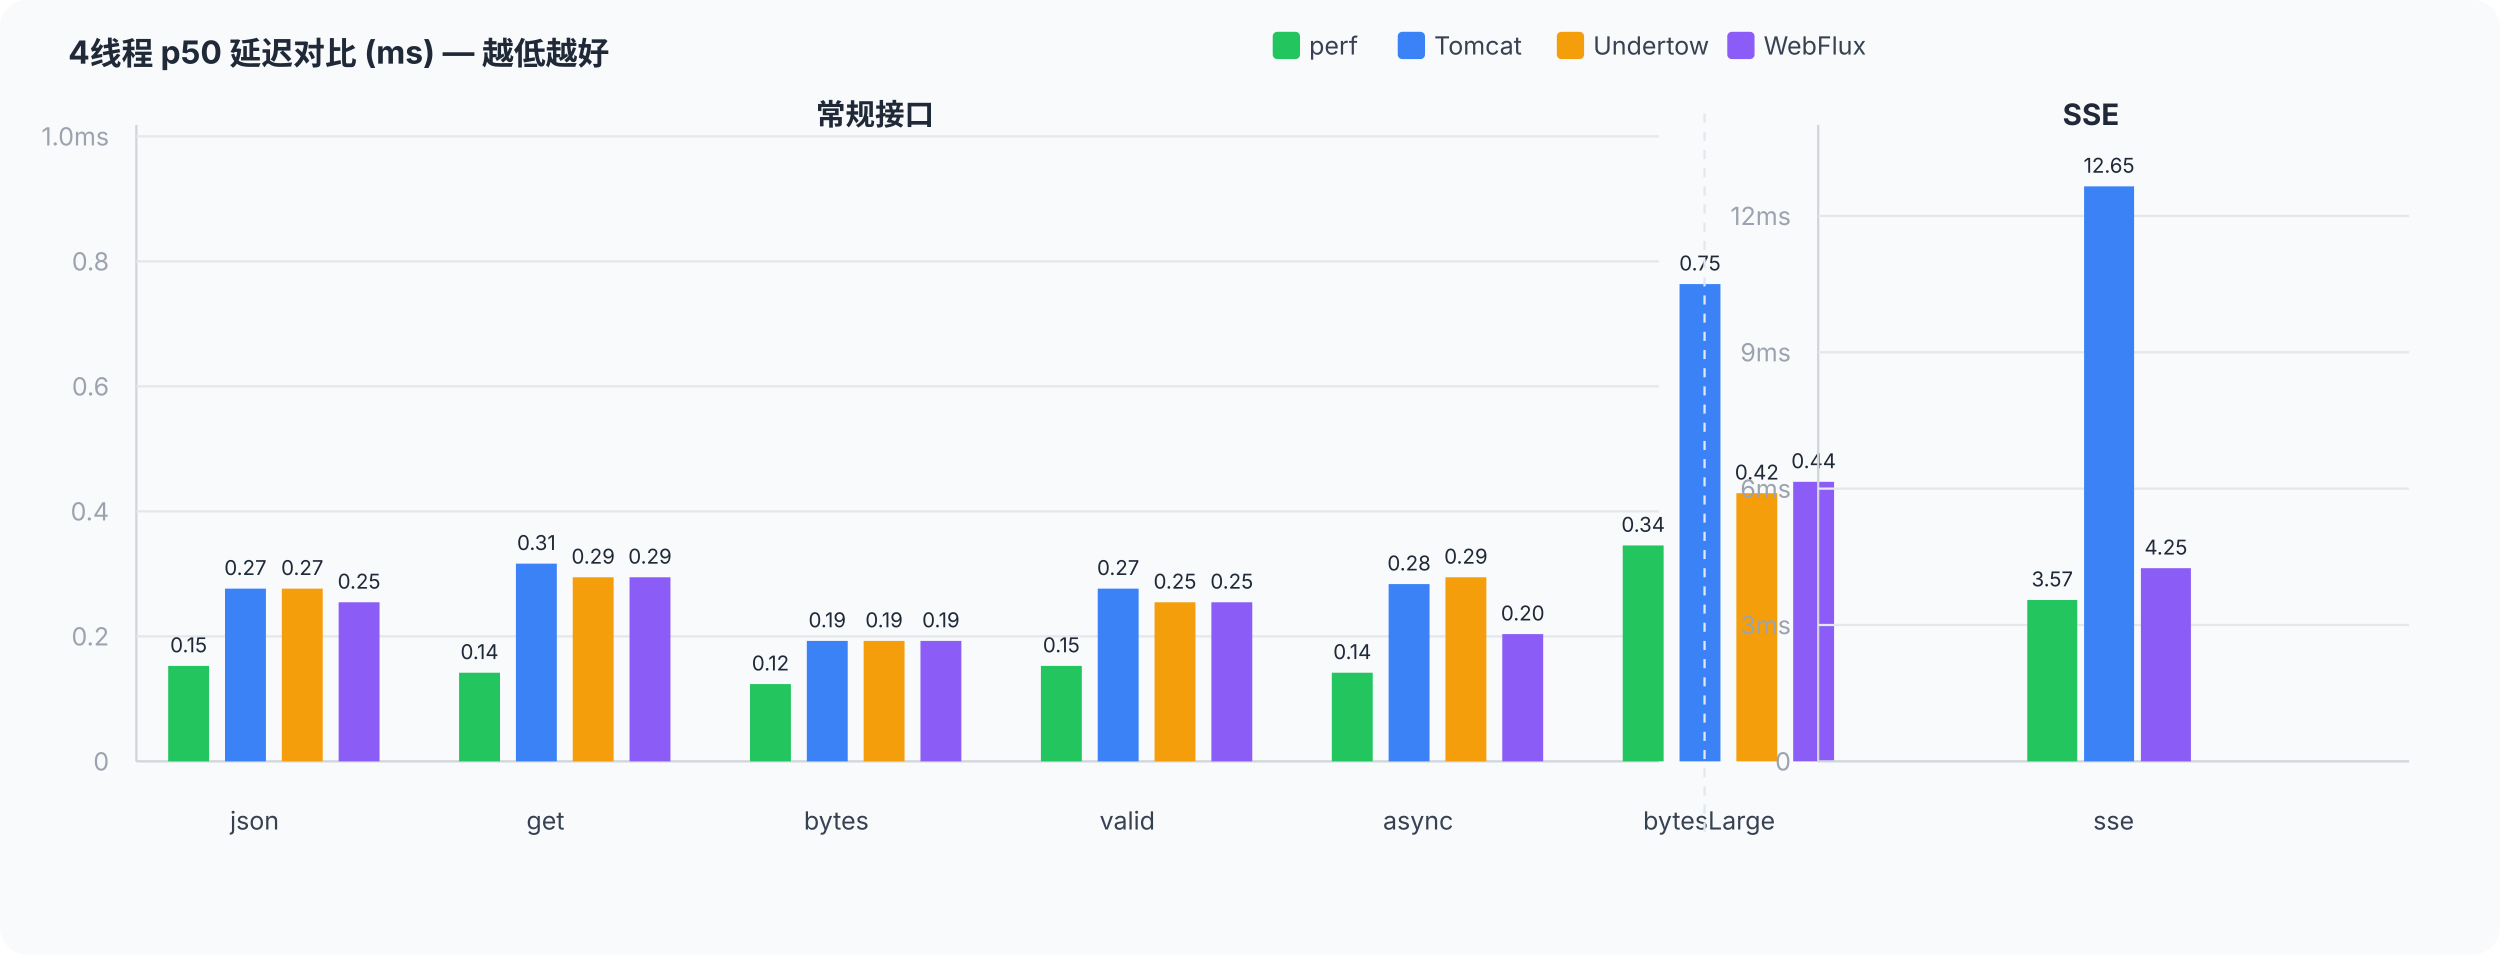
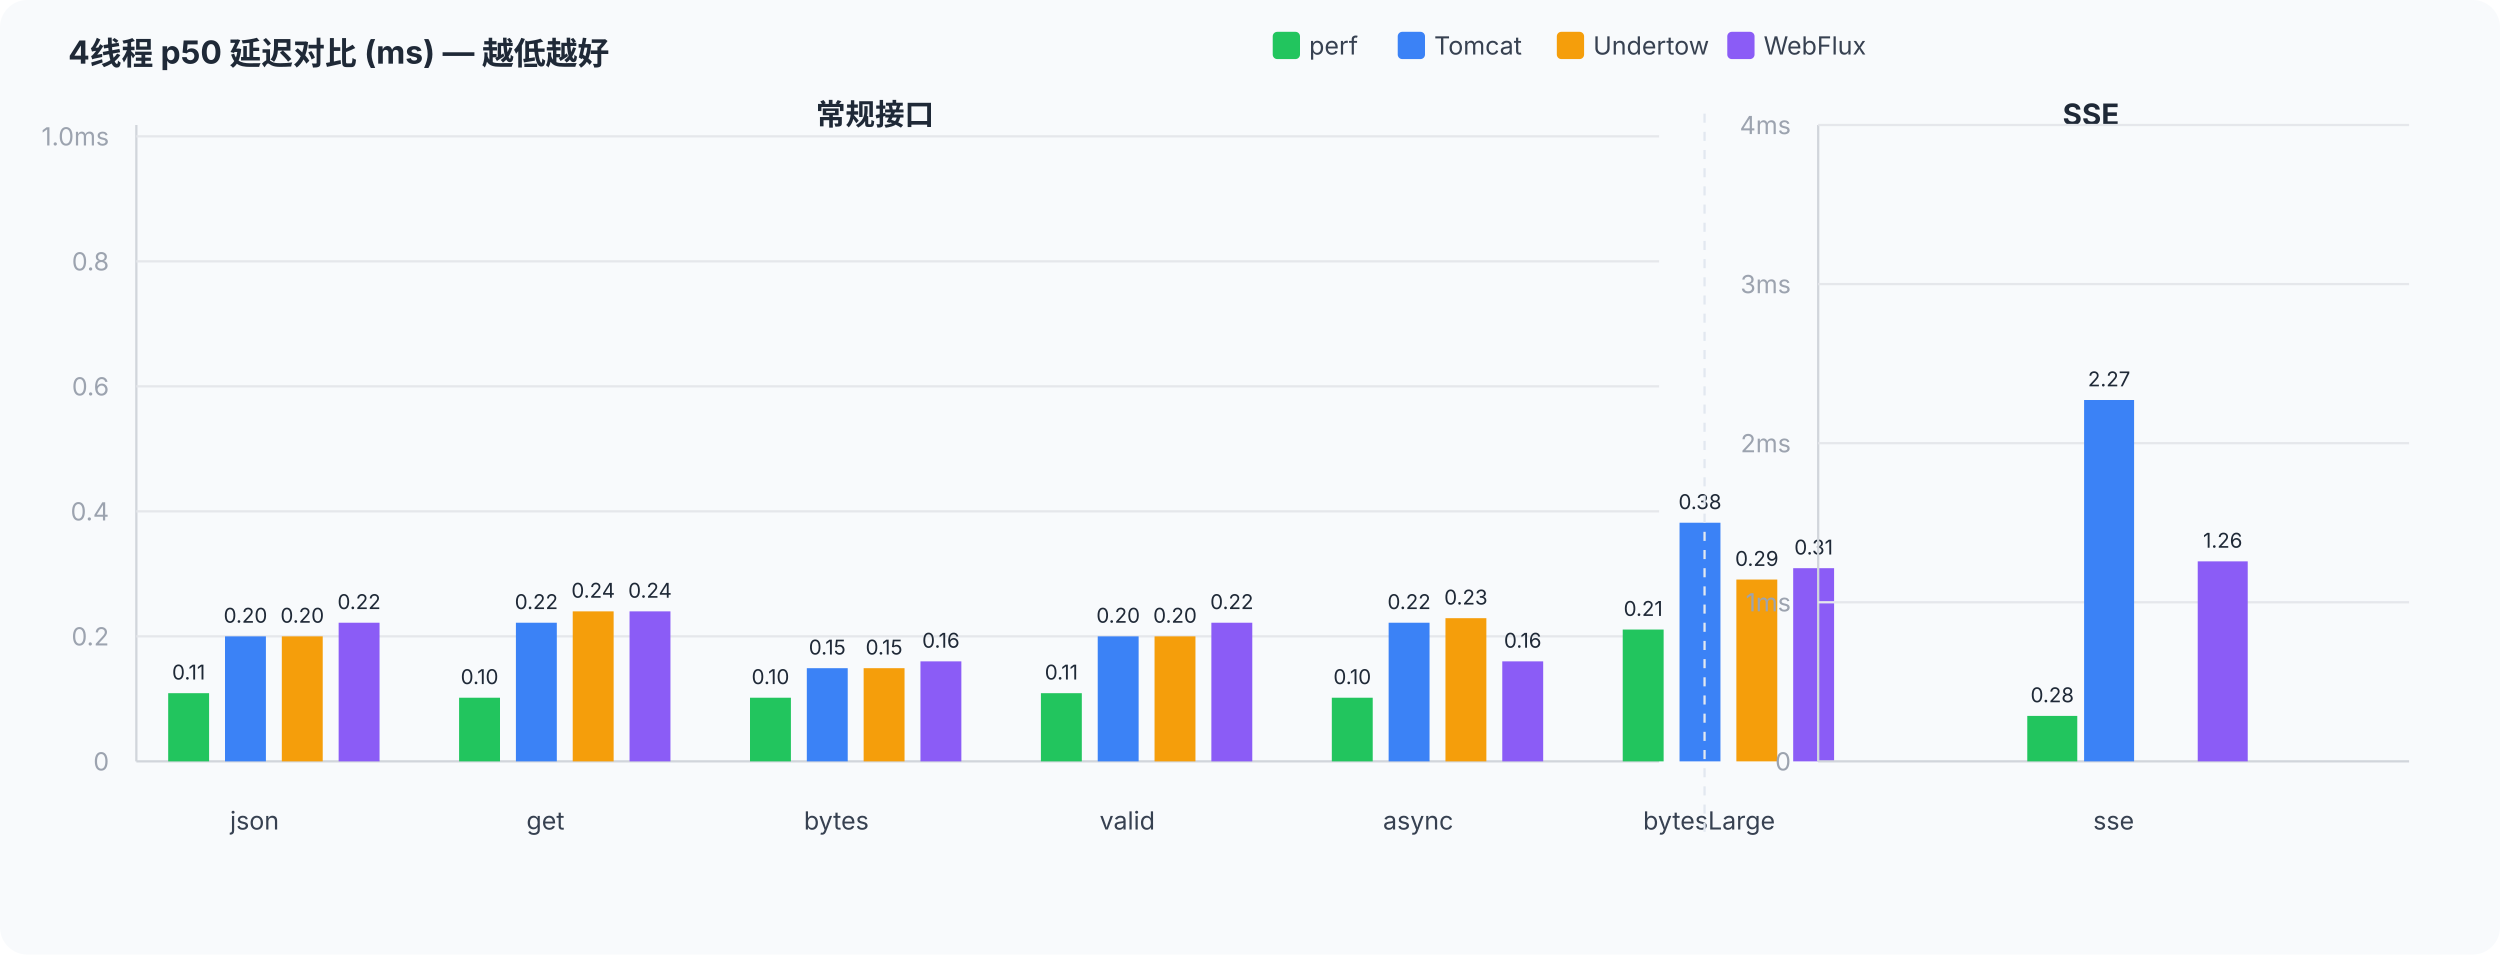
<svg xmlns="http://www.w3.org/2000/svg" width="1100" height="420" viewBox="0 0 1100 420">
  <style>
 .bg { fill: #f8fafc; }
 .title { font: bold 14px -apple-system,BlinkMacSystemFont,sans-serif; fill: #1f2937; }
 .sectionTitle { font: bold 13px -apple-system,BlinkMacSystemFont,sans-serif; fill: #1f2937; text-anchor: middle; }
 .tickLabel { font: 11px -apple-system,BlinkMacSystemFont,sans-serif; fill: #9ca3af; }
 .groupLabel { font: 11px -apple-system,BlinkMacSystemFont,sans-serif; fill: #374151; text-anchor: middle; }
 .dataLabel { font: 9px -apple-system,BlinkMacSystemFont,sans-serif; fill: #1f2937; text-anchor: middle; }
 .legendText { font: 11px -apple-system,BlinkMacSystemFont,sans-serif; fill: #374151; }
 .gridline { stroke: #e5e7eb; stroke-width: 1; }
 .baseline { stroke: #d1d5db; stroke-width: 1; }
 .bar-perf { fill: #22c55e; }
 .bar-tomcat { fill: #3b82f6; }
 .bar-undertow { fill: #f59e0b; }
 .bar-webflux { fill: #8b5cf6; }
</style>
  <rect class="bg" x="0" y="0" width="1100" height="420" rx="12" />
  <text x="30" y="28" class="title">4线程 p50 延迟对比 (ms) — 越低越好</text>
  <rect x="560" y="14" width="12" height="12" rx="2" class="bar-perf" />
  <text x="576" y="24" class="legendText">perf</text>
  <rect x="615" y="14" width="12" height="12" rx="2" class="bar-tomcat" />
  <text x="631" y="24" class="legendText">Tomcat</text>
  <rect x="685" y="14" width="12" height="12" rx="2" class="bar-undertow" />
  <text x="701" y="24" class="legendText">Undertow</text>
  <rect x="760" y="14" width="12" height="12" rx="2" class="bar-webflux" />
  <text x="776" y="24" class="legendText">WebFlux</text>
  <text x="385" y="55" class="sectionTitle">常规接口</text>
  <line x1="60" y1="335" x2="60" y2="55" stroke="#d1d5db" stroke-width="1" />
  <line x1="60" y1="335" x2="730" y2="335" class="baseline" />
+   <text x="48" y="339" class="tickLabel" text-anchor="end">0</text>
  <line x1="60" y1="280" x2="730" y2="280" class="gridline" />
+   <text x="48" y="284" class="tickLabel" text-anchor="end">0.2</text>
  <line x1="60" y1="225" x2="730" y2="225" class="gridline" />
+   <text x="48" y="229" class="tickLabel" text-anchor="end">0.4</text>
  <line x1="60" y1="170" x2="730" y2="170" class="gridline" />
+   <text x="48" y="174" class="tickLabel" text-anchor="end">0.6</text>
  <line x1="60" y1="115" x2="730" y2="115" class="gridline" />
+   <text x="48" y="119" class="tickLabel" text-anchor="end">0.8</text>
  <line x1="60" y1="60" x2="730" y2="60" class="gridline" />
-   <text x="48" y="339" class="tickLabel" text-anchor="end">0</text>
-   <text x="48" y="284" class="tickLabel" text-anchor="end">0.2</text>
-   <text x="48" y="229" class="tickLabel" text-anchor="end">0.4</text>
-   <text x="48" y="174" class="tickLabel" text-anchor="end">0.6</text>
-   <text x="48" y="119" class="tickLabel" text-anchor="end">0.8</text>
  <text x="48" y="64" class="tickLabel" text-anchor="end">1.0ms</text>
-   <rect x="74" y="293" width="18" height="42" class="bar-perf" />
-   <text x="83" y="287" class="dataLabel">0.15</text>
-   <rect x="99" y="259" width="18" height="76" class="bar-tomcat" />
-   <text x="108" y="253" class="dataLabel">0.27</text>
-   <rect x="124" y="259" width="18" height="76" class="bar-undertow" />
-   <text x="133" y="253" class="dataLabel">0.27</text>
-   <rect x="149" y="265" width="18" height="70" class="bar-webflux" />
-   <text x="158" y="259" class="dataLabel">0.25</text>
+   <rect x="74" y="305" width="18" height="30" class="bar-perf" />
+   <text x="83" y="299" class="dataLabel">0.11</text>
+   <rect x="99" y="280" width="18" height="55" class="bar-tomcat" />
+   <text x="108" y="274" class="dataLabel">0.20</text>
+   <rect x="124" y="280" width="18" height="55" class="bar-undertow" />
+   <text x="133" y="274" class="dataLabel">0.20</text>
+   <rect x="149" y="274" width="18" height="61" class="bar-webflux" />
+   <text x="158" y="268" class="dataLabel">0.22</text>
  <text x="112" y="365" class="groupLabel">json</text>
-   <rect x="202" y="296" width="18" height="39" class="bar-perf" />
-   <text x="211" y="290" class="dataLabel">0.14</text>
-   <rect x="227" y="248" width="18" height="87" class="bar-tomcat" />
-   <text x="236" y="242" class="dataLabel">0.31</text>
-   <rect x="252" y="254" width="18" height="81" class="bar-undertow" />
-   <text x="261" y="248" class="dataLabel">0.29</text>
-   <rect x="277" y="254" width="18" height="81" class="bar-webflux" />
-   <text x="286" y="248" class="dataLabel">0.29</text>
+   <rect x="202" y="307" width="18" height="28" class="bar-perf" />
+   <text x="211" y="301" class="dataLabel">0.10</text>
+   <rect x="227" y="274" width="18" height="61" class="bar-tomcat" />
+   <text x="236" y="268" class="dataLabel">0.22</text>
+   <rect x="252" y="269" width="18" height="66" class="bar-undertow" />
+   <text x="261" y="263" class="dataLabel">0.24</text>
+   <rect x="277" y="269" width="18" height="66" class="bar-webflux" />
+   <text x="286" y="263" class="dataLabel">0.24</text>
  <text x="240" y="365" class="groupLabel">get</text>
-   <rect x="330" y="301" width="18" height="34" class="bar-perf" />
-   <text x="339" y="295" class="dataLabel">0.12</text>
-   <rect x="355" y="282" width="18" height="53" class="bar-tomcat" />
-   <text x="364" y="276" class="dataLabel">0.19</text>
-   <rect x="380" y="282" width="18" height="53" class="bar-undertow" />
-   <text x="389" y="276" class="dataLabel">0.19</text>
-   <rect x="405" y="282" width="18" height="53" class="bar-webflux" />
-   <text x="414" y="276" class="dataLabel">0.19</text>
+   <rect x="330" y="307" width="18" height="28" class="bar-perf" />
+   <text x="339" y="301" class="dataLabel">0.10</text>
+   <rect x="355" y="294" width="18" height="41" class="bar-tomcat" />
+   <text x="364" y="288" class="dataLabel">0.15</text>
+   <rect x="380" y="294" width="18" height="41" class="bar-undertow" />
+   <text x="389" y="288" class="dataLabel">0.15</text>
+   <rect x="405" y="291" width="18" height="44" class="bar-webflux" />
+   <text x="414" y="285" class="dataLabel">0.16</text>
  <text x="368" y="365" class="groupLabel">bytes</text>
-   <rect x="458" y="293" width="18" height="42" class="bar-perf" />
-   <text x="467" y="287" class="dataLabel">0.15</text>
-   <rect x="483" y="259" width="18" height="76" class="bar-tomcat" />
-   <text x="492" y="253" class="dataLabel">0.27</text>
-   <rect x="508" y="265" width="18" height="70" class="bar-undertow" />
-   <text x="517" y="259" class="dataLabel">0.25</text>
-   <rect x="533" y="265" width="18" height="70" class="bar-webflux" />
-   <text x="542" y="259" class="dataLabel">0.25</text>
+   <rect x="458" y="305" width="18" height="30" class="bar-perf" />
+   <text x="467" y="299" class="dataLabel">0.11</text>
+   <rect x="483" y="280" width="18" height="55" class="bar-tomcat" />
+   <text x="492" y="274" class="dataLabel">0.20</text>
+   <rect x="508" y="280" width="18" height="55" class="bar-undertow" />
+   <text x="517" y="274" class="dataLabel">0.20</text>
+   <rect x="533" y="274" width="18" height="61" class="bar-webflux" />
+   <text x="542" y="268" class="dataLabel">0.22</text>
  <text x="496" y="365" class="groupLabel">valid</text>
-   <rect x="586" y="296" width="18" height="39" class="bar-perf" />
-   <text x="595" y="290" class="dataLabel">0.14</text>
-   <rect x="611" y="257" width="18" height="78" class="bar-tomcat" />
-   <text x="620" y="251" class="dataLabel">0.28</text>
-   <rect x="636" y="254" width="18" height="81" class="bar-undertow" />
-   <text x="645" y="248" class="dataLabel">0.29</text>
-   <rect x="661" y="279" width="18" height="56" class="bar-webflux" />
-   <text x="670" y="273" class="dataLabel">0.20</text>
+   <rect x="586" y="307" width="18" height="28" class="bar-perf" />
+   <text x="595" y="301" class="dataLabel">0.10</text>
+   <rect x="611" y="274" width="18" height="61" class="bar-tomcat" />
+   <text x="620" y="268" class="dataLabel">0.22</text>
+   <rect x="636" y="272" width="18" height="63" class="bar-undertow" />
+   <text x="645" y="266" class="dataLabel">0.23</text>
+   <rect x="661" y="291" width="18" height="44" class="bar-webflux" />
+   <text x="670" y="285" class="dataLabel">0.16</text>
  <text x="624" y="365" class="groupLabel">async</text>
-   <rect x="714" y="240" width="18" height="95" class="bar-perf" />
-   <text x="723" y="234" class="dataLabel">0.34</text>
-   <rect x="739" y="125" width="18" height="210" class="bar-tomcat" />
-   <text x="748" y="119" class="dataLabel">0.75</text>
-   <rect x="764" y="217" width="18" height="118" class="bar-undertow" />
-   <text x="773" y="211" class="dataLabel">0.42</text>
-   <rect x="789" y="212" width="18" height="123" class="bar-webflux" />
-   <text x="798" y="206" class="dataLabel">0.44</text>
+   <rect x="714" y="277" width="18" height="58" class="bar-perf" />
+   <text x="723" y="271" class="dataLabel">0.21</text>
+   <rect x="739" y="230" width="18" height="105" class="bar-tomcat" />
+   <text x="748" y="224" class="dataLabel">0.38</text>
+   <rect x="764" y="255" width="18" height="80" class="bar-undertow" />
+   <text x="773" y="249" class="dataLabel">0.29</text>
+   <rect x="789" y="250" width="18" height="85" class="bar-webflux" />
+   <text x="798" y="244" class="dataLabel">0.31</text>
  <text x="752" y="365" class="groupLabel">bytesLarge</text>
  <text x="920" y="55" class="sectionTitle">SSE</text>
  <line x1="800" y1="335" x2="800" y2="55" stroke="#d1d5db" stroke-width="1" />
  <line x1="800" y1="335" x2="1060" y2="335" class="baseline" />
-   <line x1="800" y1="275" x2="1060" y2="275" class="gridline" />
-   <line x1="800" y1="215" x2="1060" y2="215" class="gridline" />
-   <line x1="800" y1="155" x2="1060" y2="155" class="gridline" />
-   <line x1="800" y1="95" x2="1060" y2="95" class="gridline" />
  <text x="788" y="339" class="tickLabel" text-anchor="end">0</text>
-   <text x="788" y="279" class="tickLabel" text-anchor="end">3ms</text>
-   <text x="788" y="219" class="tickLabel" text-anchor="end">6ms</text>
-   <text x="788" y="159" class="tickLabel" text-anchor="end">9ms</text>
-   <text x="788" y="99" class="tickLabel" text-anchor="end">12ms</text>
-   <rect x="892" y="264" width="22" height="71" class="bar-perf" />
-   <text x="903" y="258" class="dataLabel">3.57</text>
-   <rect x="917" y="82" width="22" height="253" class="bar-tomcat" />
-   <text x="928" y="76" class="dataLabel">12.65</text>
-   <rect x="942" y="250" width="22" height="85" class="bar-webflux" />
-   <text x="953" y="244" class="dataLabel">4.25</text>
+   <line x1="800" y1="265" x2="1060" y2="265" class="gridline" />
+   <text x="788" y="269" class="tickLabel" text-anchor="end">1ms</text>
+   <line x1="800" y1="195" x2="1060" y2="195" class="gridline" />
+   <text x="788" y="199" class="tickLabel" text-anchor="end">2ms</text>
+   <line x1="800" y1="125" x2="1060" y2="125" class="gridline" />
+   <text x="788" y="129" class="tickLabel" text-anchor="end">3ms</text>
+   <line x1="800" y1="55" x2="1060" y2="55" class="gridline" />
+   <text x="788" y="59" class="tickLabel" text-anchor="end">4ms</text>
+   <rect x="892" y="315" width="22" height="20" class="bar-perf" />
+   <text x="903" y="309" class="dataLabel">0.28</text>
+   <rect x="917" y="176" width="22" height="159" class="bar-tomcat" />
+   <text x="928" y="170" class="dataLabel">2.27</text>
+   <rect x="967" y="247" width="22" height="88" class="bar-webflux" />
+   <text x="978" y="241" class="dataLabel">1.26</text>
  <text x="930" y="365" class="groupLabel">sse</text>
  <line x1="750" y1="50" x2="750" y2="370" stroke="#e2e8f0" stroke-width="1" stroke-dasharray="4,4" />
</svg>
